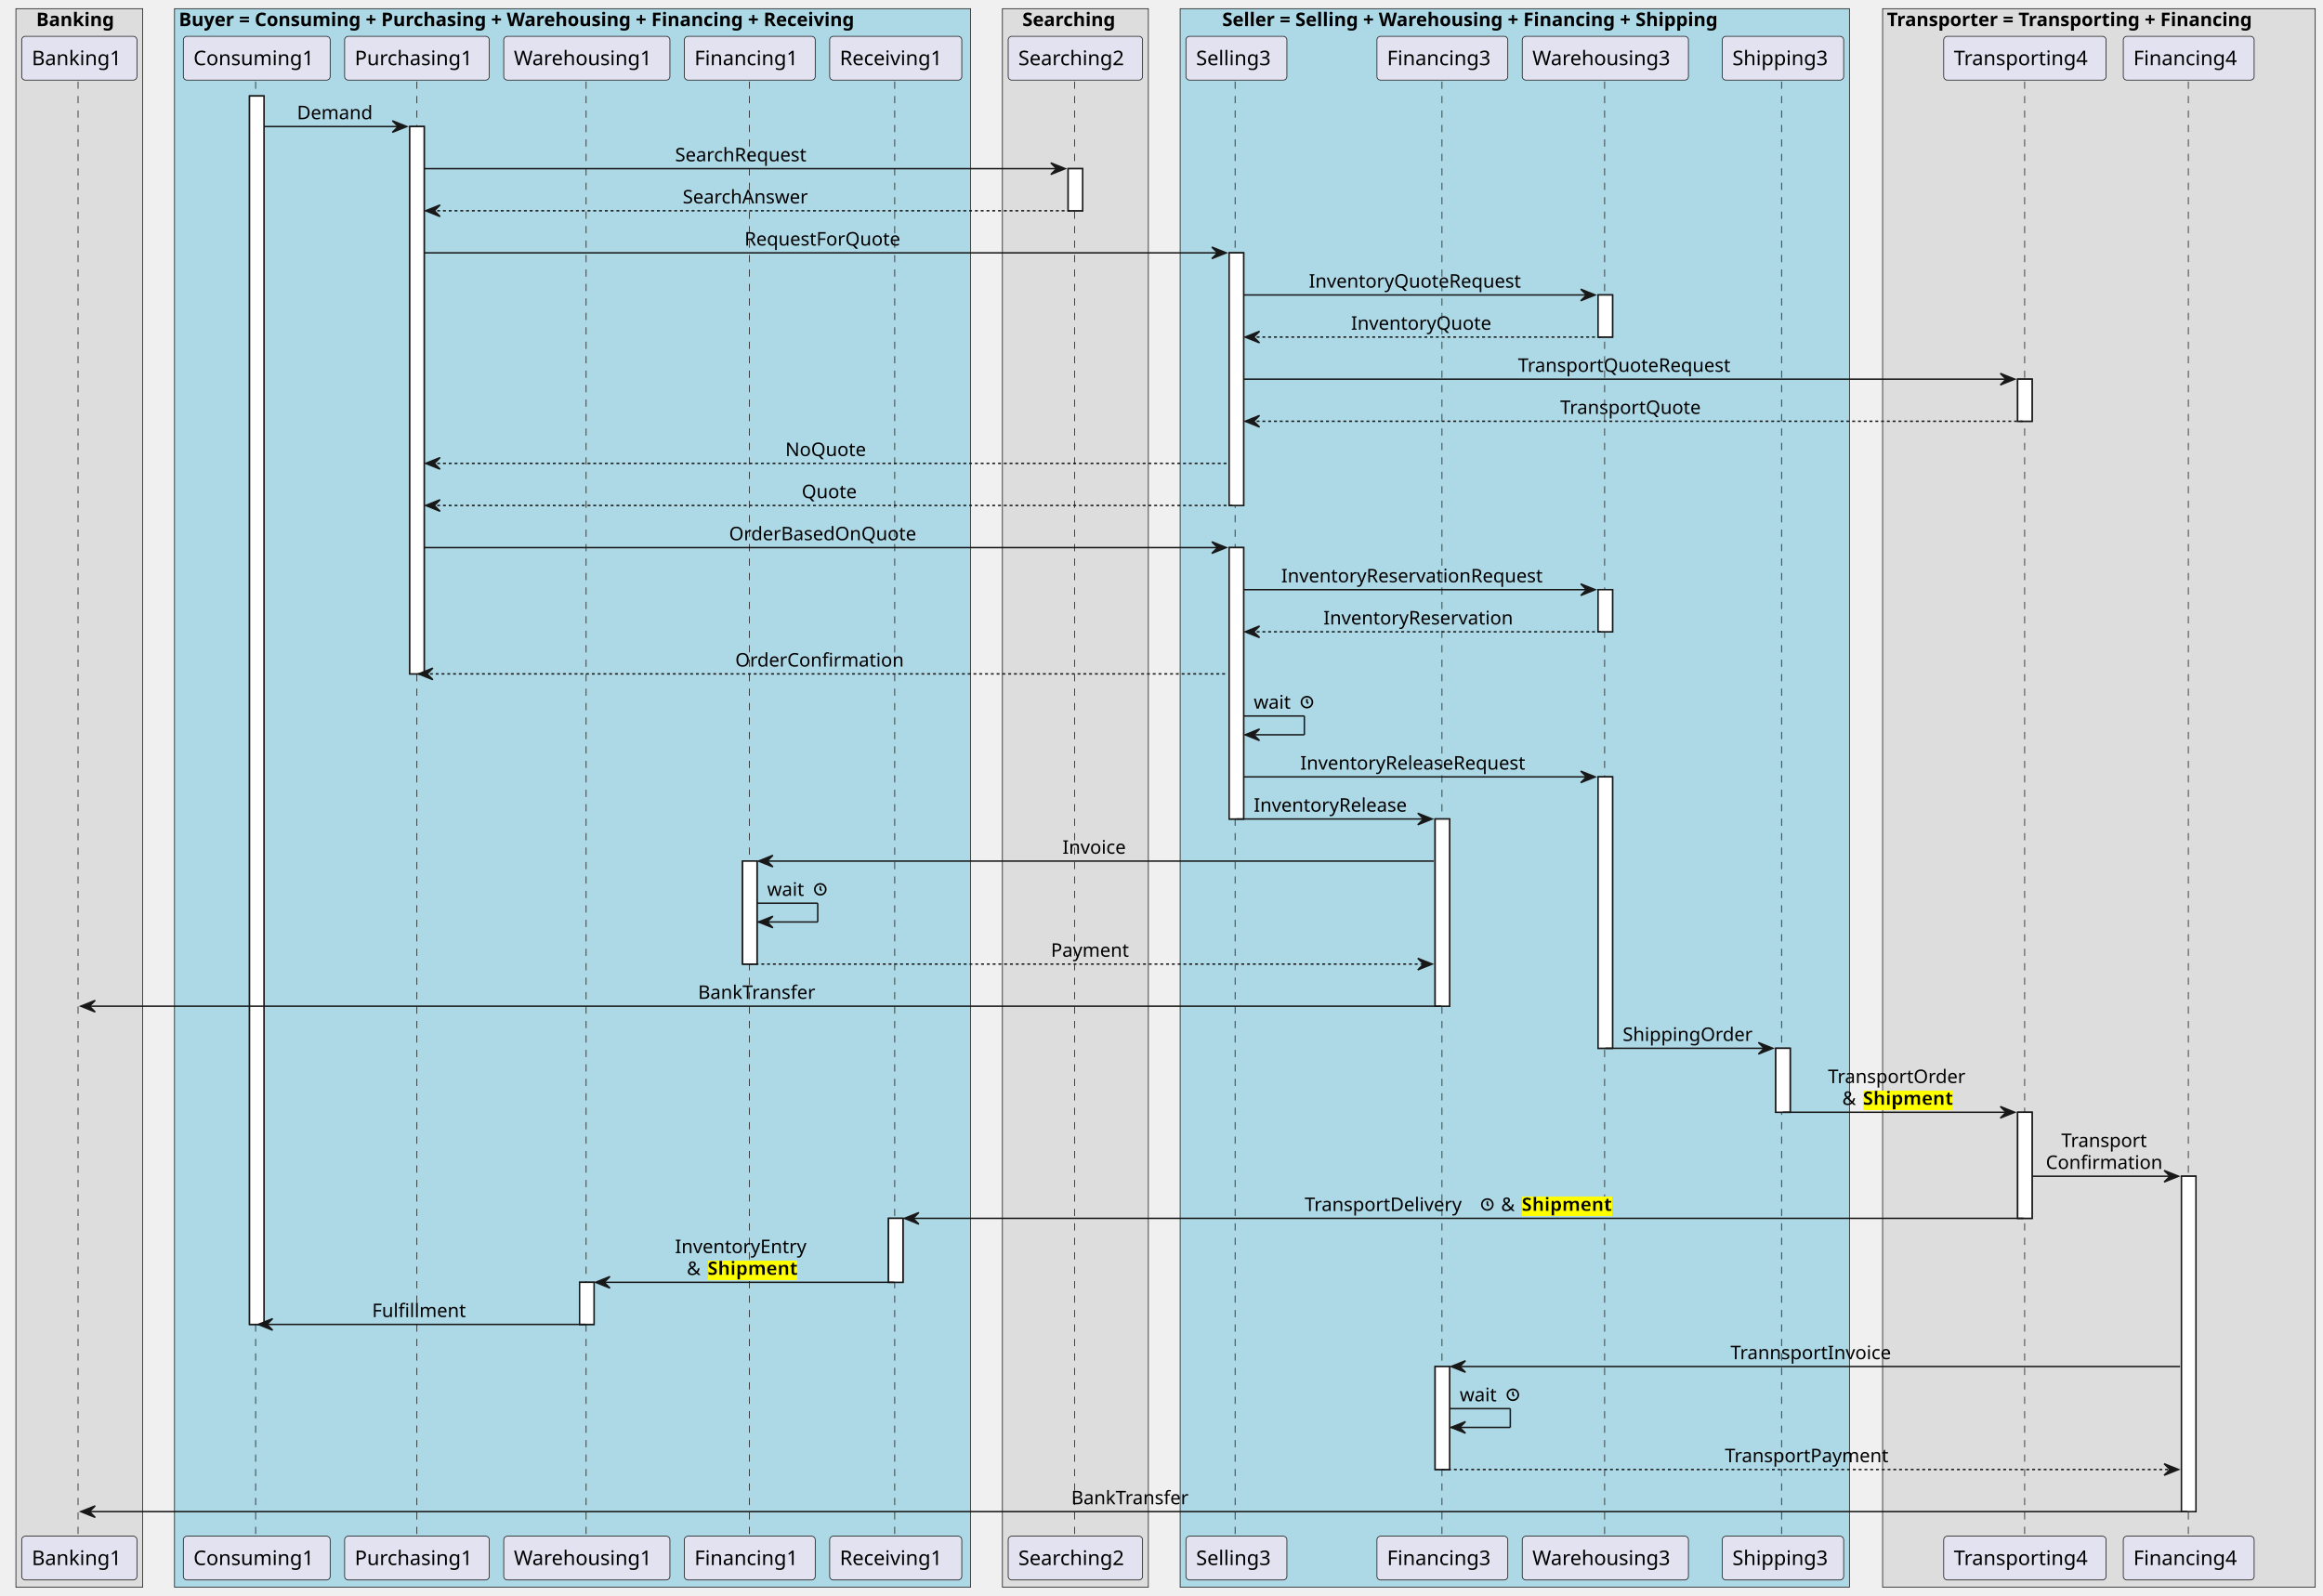
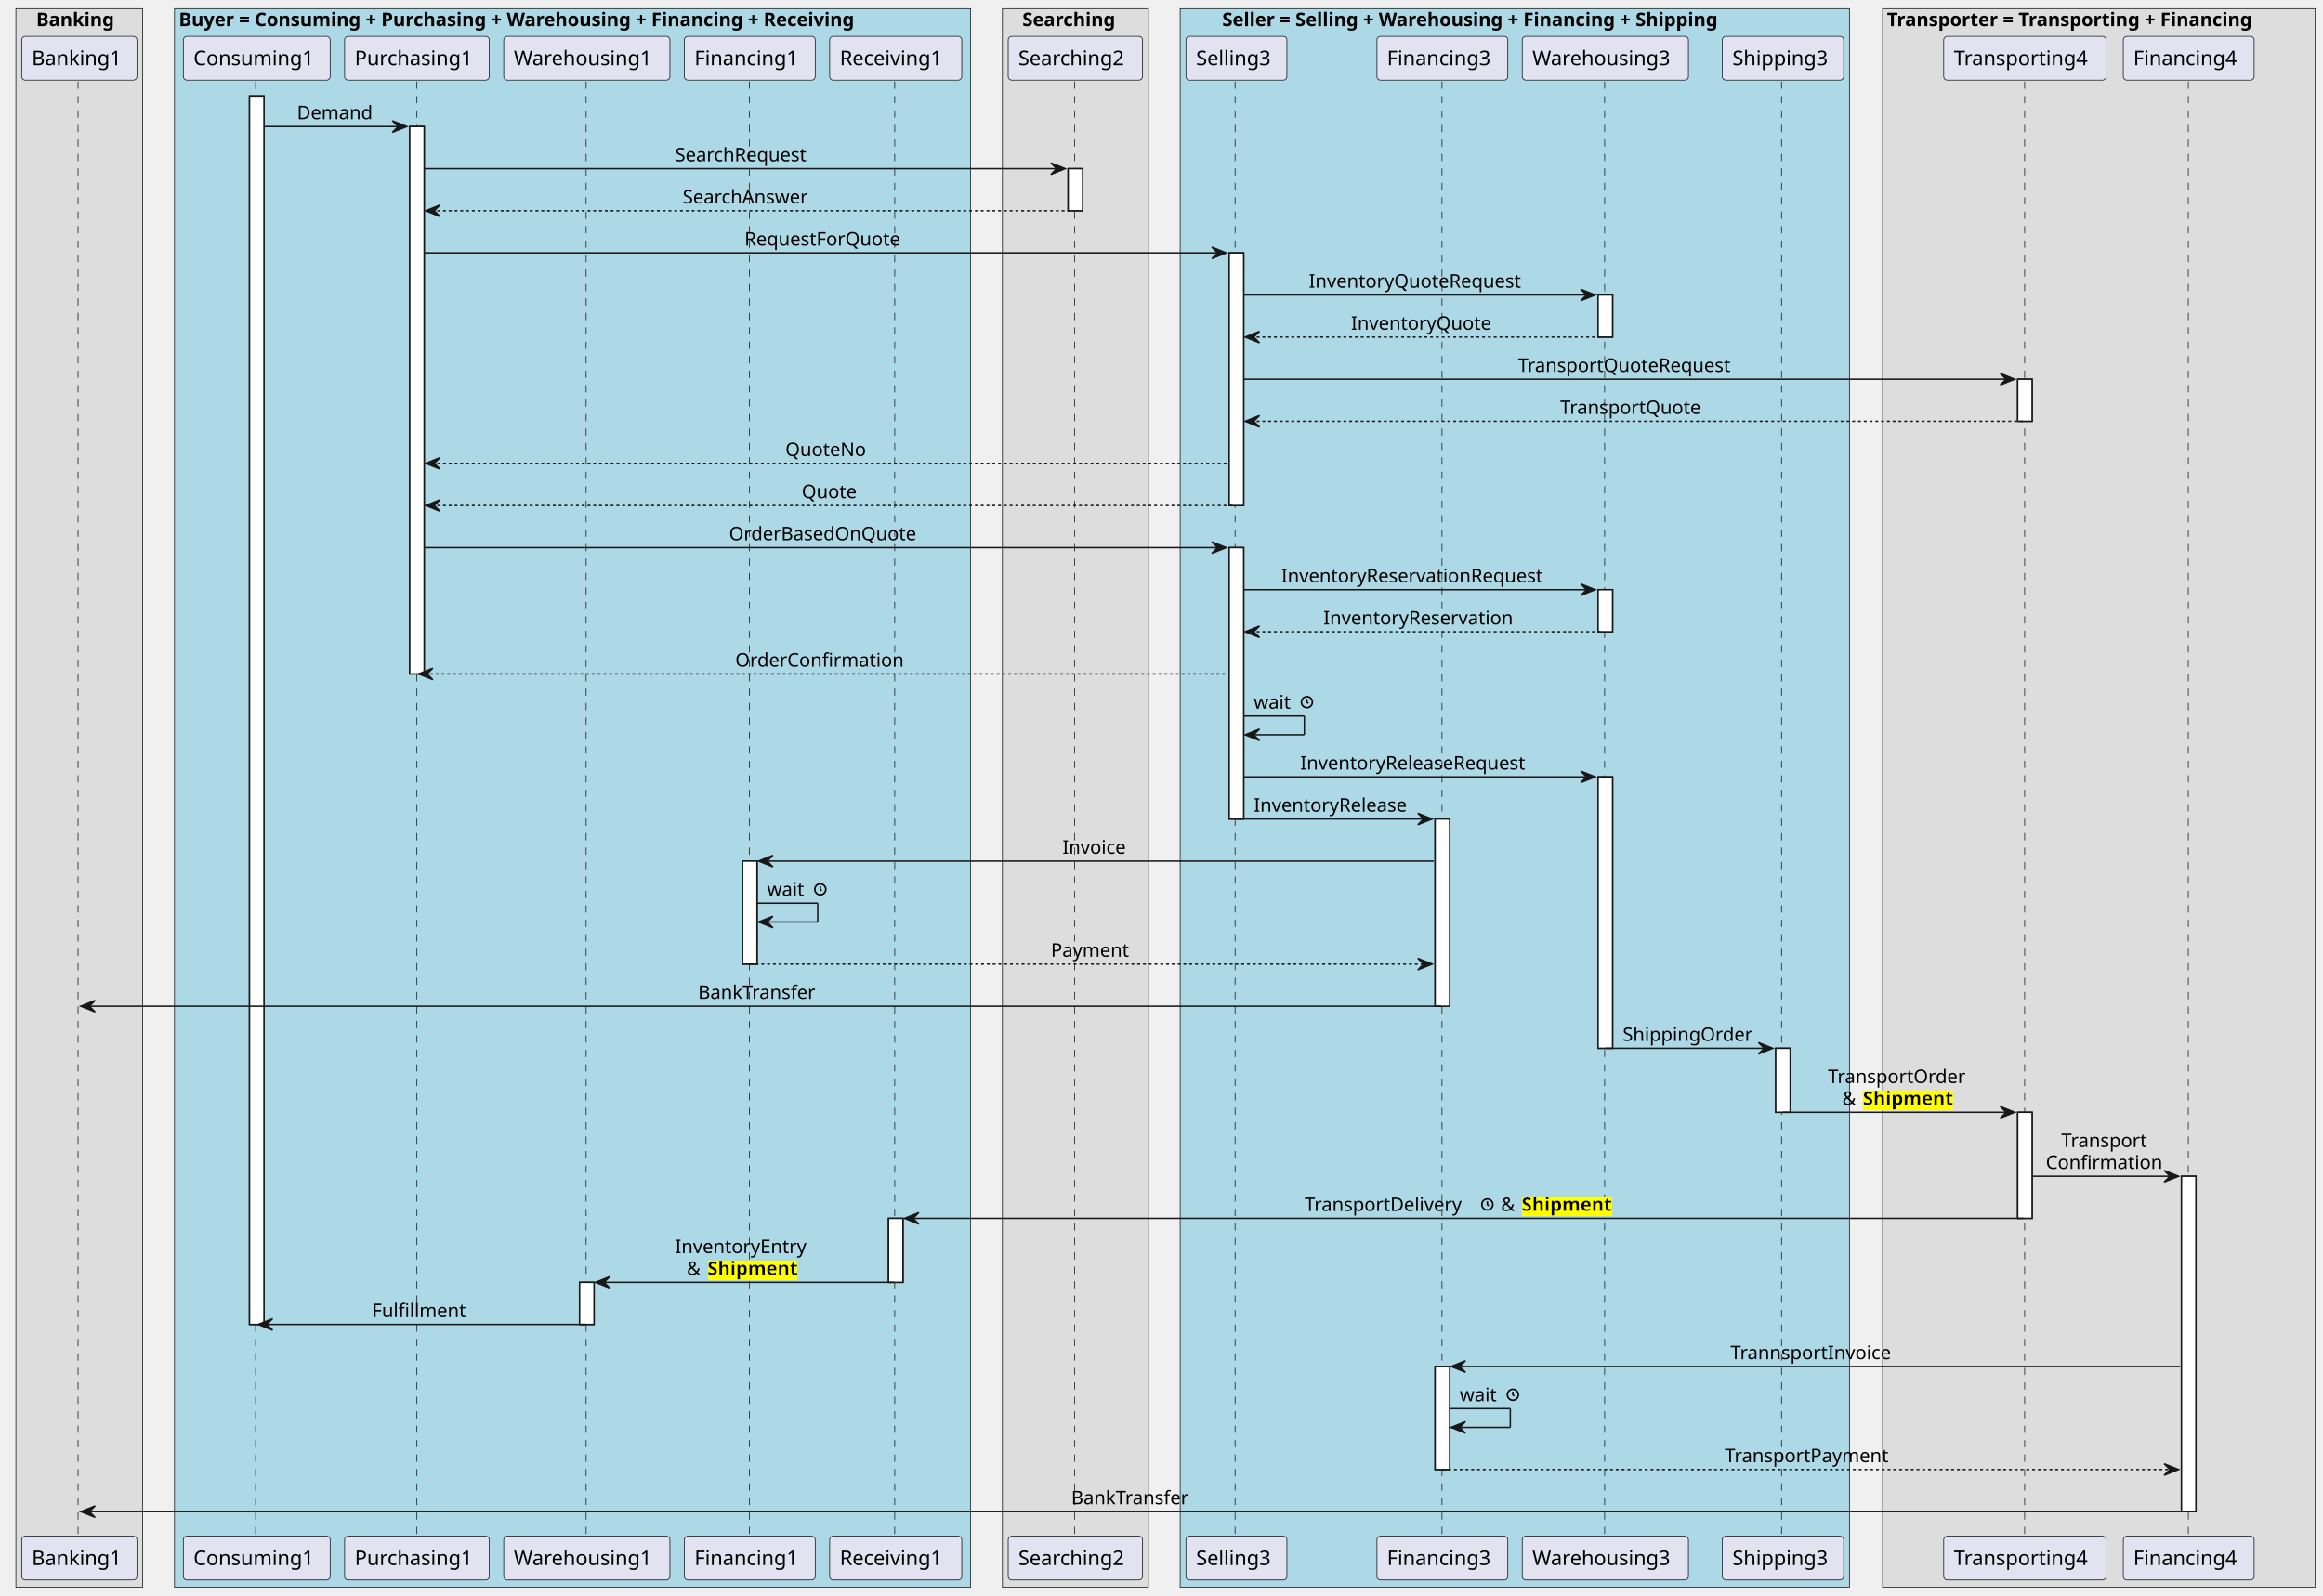
<svg xmlns="http://www.w3.org/2000/svg" contentStyleType="text/css" data-diagram-type="SEQUENCE" height="1104px" preserveAspectRatio="none" style="width:1607px;height:1104px;background:#FFFFFF;" version="1.1" viewBox="0 0 1607 1104" width="1607px" zoomAndPan="magnify">
  <defs>
-     <filter height="1" id="b1csxbvks27uzv0" width="1" x="0" y="0">
+     <filter height="1" id="b1pmmu9dyhwz7x0" width="1" x="0" y="0">
      <feFlood flood-color="#FFFF00" result="flood" />
      <feComposite in="SourceGraphic" in2="flood" operator="over" />
    </filter>
  </defs>
  <g>
    <rect fill="#DDDDDD" height="1092.242" style="stroke:#181818;stroke-width:0.5;" width="87.721" x="11" y="6" />
    <text fill="#000000" font-family="sans-serif" font-size="13" font-weight="bold" lengthAdjust="spacing" textLength="59.598" x="25.061" y="18.067">Banking</text>
    <rect fill="#ADD8E6" height="1092.242" style="stroke:#181818;stroke-width:0.5;" width="550.724" x="120.721" y="6" />
    <text fill="#000000" font-family="sans-serif" font-size="13" font-weight="bold" lengthAdjust="spacing" textLength="544.724" x="123.721" y="18.067">Buyer = Consuming + Purchasing + Warehousing + Financing + Receiving</text>
    <rect fill="#DDDDDD" height="1092.242" style="stroke:#181818;stroke-width:0.5;" width="100.962" x="693.445" y="6" />
    <text fill="#000000" font-family="sans-serif" font-size="13" font-weight="bold" lengthAdjust="spacing" textLength="73.341" x="707.255" y="18.067">Searching</text>
    <rect fill="#ADD8E6" height="1092.242" style="stroke:#181818;stroke-width:0.5;" width="462.998" x="816.407" y="6" />
    <text fill="#000000" font-family="sans-serif" font-size="13" font-weight="bold" lengthAdjust="spacing" textLength="404.784" x="845.514" y="18.067">Seller = Selling + Warehousing + Financing + Shipping</text>
    <rect fill="#DDDDDD" height="1092.242" style="stroke:#181818;stroke-width:0.5;" width="299.287" x="1302.344" y="6" />
    <text fill="#000000" font-family="sans-serif" font-size="13" font-weight="bold" lengthAdjust="spacing" textLength="293.287" x="1305.344" y="18.067">Transporter = Transporting + Financing</text>
    <g>
      <rect fill="#FFFFFF" height="849.984" style="stroke:#181818;stroke-width:1;" width="10" x="172.618" y="66.43" />
    </g>
    <g>
      <rect fill="#FFFFFF" height="378.727" style="stroke:#181818;stroke-width:1;" width="10" x="283.442" y="87.562" />
    </g>
    <g>
      <rect fill="#FFFFFF" height="29.133" style="stroke:#181818;stroke-width:1;" width="10" x="400.954" y="887.281" />
    </g>
    <g>
      <rect fill="#FFFFFF" height="71.266" style="stroke:#181818;stroke-width:1;" width="10" x="513.691" y="595.82" />
    </g>
    <g>
      <rect fill="#FFFFFF" height="44.266" style="stroke:#181818;stroke-width:1;" width="10" x="614.643" y="843.016" />
    </g>
    <g>
      <rect fill="#FFFFFF" height="29.133" style="stroke:#181818;stroke-width:1;" width="10" x="738.926" y="116.695" />
    </g>
    <g>
      <rect fill="#FFFFFF" height="174.797" style="stroke:#181818;stroke-width:1;" width="10" x="850.325" y="174.961" />
    </g>
    <g>
      <rect fill="#FFFFFF" height="187.797" style="stroke:#181818;stroke-width:1;" width="10" x="850.325" y="378.891" />
    </g>
    <g>
      <rect fill="#FFFFFF" height="129.531" style="stroke:#181818;stroke-width:1;" width="10" x="992.795" y="566.688" />
    </g>
    <g>
      <rect fill="#FFFFFF" height="71.266" style="stroke:#181818;stroke-width:1;" width="10" x="992.795" y="945.547" />
    </g>
    <g>
      <rect fill="#FFFFFF" height="29.133" style="stroke:#181818;stroke-width:1;" width="10" x="1105.533" y="204.094" />
    </g>
    <g>
      <rect fill="#FFFFFF" height="29.133" style="stroke:#181818;stroke-width:1;" width="10" x="1105.533" y="408.023" />
    </g>
    <g>
      <rect fill="#FFFFFF" height="187.797" style="stroke:#181818;stroke-width:1;" width="10" x="1105.533" y="537.555" />
    </g>
    <g>
      <rect fill="#FFFFFF" height="44.266" style="stroke:#181818;stroke-width:1;" width="10" x="1228.415" y="725.352" />
    </g>
    <g>
      <rect fill="#FFFFFF" height="29.133" style="stroke:#181818;stroke-width:1;" width="10" x="1395.767" y="262.359" />
    </g>
    <g>
      <rect fill="#FFFFFF" height="73.398" style="stroke:#181818;stroke-width:1;" width="10" x="1395.767" y="769.617" />
    </g>
    <g>
      <rect fill="#FFFFFF" height="232.062" style="stroke:#181818;stroke-width:1;" width="10" x="1509.102" y="813.883" />
    </g>
    <g>
      <rect fill="#000000" fill-opacity="0" height="1007.516" width="8" x="50.86" y="56.43" />
      <line style="stroke:#181818;stroke-width:0.5;stroke-dasharray:5,5;" x1="54" x2="54" y1="56.43" y2="1063.945" />
    </g>
    <g>
      <rect fill="#000000" fill-opacity="0" height="1007.516" width="8" x="173.618" y="56.43" />
      <line style="stroke:#181818;stroke-width:0.5;stroke-dasharray:5,5;" x1="176.831" x2="176.831" y1="56.43" y2="1063.945" />
    </g>
    <g>
      <rect fill="#000000" fill-opacity="0" height="1007.516" width="8" x="284.442" y="56.43" />
      <line style="stroke:#181818;stroke-width:0.5;stroke-dasharray:5,5;" x1="288.406" x2="288.406" y1="56.43" y2="1063.945" />
    </g>
    <g>
      <rect fill="#000000" fill-opacity="0" height="1007.516" width="8" x="401.954" y="56.43" />
      <line style="stroke:#181818;stroke-width:0.5;stroke-dasharray:5,5;" x1="405.477" x2="405.477" y1="56.43" y2="1063.945" />
    </g>
    <g>
      <rect fill="#000000" fill-opacity="0" height="1007.516" width="8" x="514.691" y="56.43" />
      <line style="stroke:#181818;stroke-width:0.5;stroke-dasharray:5,5;" x1="518.43" x2="518.43" y1="56.43" y2="1063.945" />
    </g>
    <g>
      <rect fill="#000000" fill-opacity="0" height="1007.516" width="8" x="615.643" y="56.43" />
      <line style="stroke:#181818;stroke-width:0.5;stroke-dasharray:5,5;" x1="618.952" x2="618.952" y1="56.43" y2="1063.945" />
    </g>
    <g>
      <rect fill="#000000" fill-opacity="0" height="1007.516" width="8" x="739.926" y="56.43" />
      <line style="stroke:#181818;stroke-width:0.5;stroke-dasharray:5,5;" x1="743.445" x2="743.445" y1="56.43" y2="1063.945" />
    </g>
    <g>
      <rect fill="#000000" fill-opacity="0" height="1007.516" width="8" x="851.325" y="56.43" />
      <line style="stroke:#181818;stroke-width:0.5;stroke-dasharray:5,5;" x1="854.407" x2="854.407" y1="56.43" y2="1063.945" />
    </g>
    <g>
      <rect fill="#000000" fill-opacity="0" height="1007.516" width="8" x="993.795" y="56.43" />
      <line style="stroke:#181818;stroke-width:0.5;stroke-dasharray:5,5;" x1="997.535" x2="997.535" y1="56.43" y2="1063.945" />
    </g>
    <g>
      <rect fill="#000000" fill-opacity="0" height="1007.516" width="8" x="1106.533" y="56.43" />
      <line style="stroke:#181818;stroke-width:0.5;stroke-dasharray:5,5;" x1="1110.056" x2="1110.056" y1="56.43" y2="1063.945" />
    </g>
    <g>
      <rect fill="#000000" fill-opacity="0" height="1007.516" width="8" x="1229.415" y="56.43" />
      <line style="stroke:#181818;stroke-width:0.5;stroke-dasharray:5,5;" x1="1232.425" x2="1232.425" y1="56.43" y2="1063.945" />
    </g>
    <g>
      <rect fill="#000000" fill-opacity="0" height="1007.516" width="8" x="1396.767" y="56.43" />
      <line style="stroke:#181818;stroke-width:0.5;stroke-dasharray:5,5;" x1="1400.613" x2="1400.613" y1="56.43" y2="1063.945" />
    </g>
    <g>
      <rect fill="#000000" fill-opacity="0" height="1007.516" width="8" x="1510.102" y="56.43" />
      <line style="stroke:#181818;stroke-width:0.5;stroke-dasharray:5,5;" x1="1513.841" x2="1513.841" y1="56.43" y2="1063.945" />
    </g>
    <g class="participant participant-head" data-participant="BR0">
      <rect fill="#E2E2F0" height="30.297" rx="2.5" ry="2.5" style="stroke:#181818;stroke-width:0.5;" width="79.721" x="15" y="25.133" />
      <text fill="#000000" font-family="sans-serif" font-size="14" lengthAdjust="spacing" textLength="65.721" x="22" y="45.128">Banking1</text>
    </g>
    <g class="participant participant-tail" data-participant="BR0">
      <rect fill="#E2E2F0" height="30.297" rx="2.5" ry="2.5" style="stroke:#181818;stroke-width:0.5;" width="79.721" x="15" y="1062.945" />
      <text fill="#000000" font-family="sans-serif" font-size="14" lengthAdjust="spacing" textLength="65.721" x="22" y="1082.94">Banking1</text>
    </g>
    <g class="participant participant-head" data-participant="CR1">
      <rect fill="#E2E2F0" height="30.297" rx="2.5" ry="2.5" style="stroke:#181818;stroke-width:0.5;" width="101.575" x="126.831" y="25.133" />
      <text fill="#000000" font-family="sans-serif" font-size="14" lengthAdjust="spacing" textLength="87.575" x="133.831" y="45.128">Consuming1</text>
    </g>
    <g class="participant participant-tail" data-participant="CR1">
      <rect fill="#E2E2F0" height="30.297" rx="2.5" ry="2.5" style="stroke:#181818;stroke-width:0.5;" width="101.575" x="126.831" y="1062.945" />
      <text fill="#000000" font-family="sans-serif" font-size="14" lengthAdjust="spacing" textLength="87.575" x="133.831" y="1082.94">Consuming1</text>
    </g>
    <g class="participant participant-head" data-participant="PR1">
      <rect fill="#E2E2F0" height="30.297" rx="2.5" ry="2.5" style="stroke:#181818;stroke-width:0.5;" width="100.071" x="238.406" y="25.133" />
      <text fill="#000000" font-family="sans-serif" font-size="14" lengthAdjust="spacing" textLength="86.071" x="245.406" y="45.128">Purchasing1</text>
    </g>
    <g class="participant participant-tail" data-participant="PR1">
      <rect fill="#E2E2F0" height="30.297" rx="2.5" ry="2.5" style="stroke:#181818;stroke-width:0.5;" width="100.071" x="238.406" y="1062.945" />
      <text fill="#000000" font-family="sans-serif" font-size="14" lengthAdjust="spacing" textLength="86.071" x="245.406" y="1082.94">Purchasing1</text>
    </g>
    <g class="participant participant-head" data-participant="WR1">
      <rect fill="#E2E2F0" height="30.297" rx="2.5" ry="2.5" style="stroke:#181818;stroke-width:0.5;" width="114.953" x="348.477" y="25.133" />
      <text fill="#000000" font-family="sans-serif" font-size="14" lengthAdjust="spacing" textLength="100.953" x="355.477" y="45.128">Warehousing1</text>
    </g>
    <g class="participant participant-tail" data-participant="WR1">
      <rect fill="#E2E2F0" height="30.297" rx="2.5" ry="2.5" style="stroke:#181818;stroke-width:0.5;" width="114.953" x="348.477" y="1062.945" />
      <text fill="#000000" font-family="sans-serif" font-size="14" lengthAdjust="spacing" textLength="100.953" x="355.477" y="1082.94">Warehousing1</text>
    </g>
    <g class="participant participant-head" data-participant="FR1">
      <rect fill="#E2E2F0" height="30.297" rx="2.5" ry="2.5" style="stroke:#181818;stroke-width:0.5;" width="90.522" x="473.43" y="25.133" />
      <text fill="#000000" font-family="sans-serif" font-size="14" lengthAdjust="spacing" textLength="76.522" x="480.43" y="45.128">Financing1</text>
    </g>
    <g class="participant participant-tail" data-participant="FR1">
      <rect fill="#E2E2F0" height="30.297" rx="2.5" ry="2.5" style="stroke:#181818;stroke-width:0.5;" width="90.522" x="473.43" y="1062.945" />
      <text fill="#000000" font-family="sans-serif" font-size="14" lengthAdjust="spacing" textLength="76.522" x="480.43" y="1082.94">Financing1</text>
    </g>
    <g class="participant participant-head" data-participant="RR1">
      <rect fill="#E2E2F0" height="30.297" rx="2.5" ry="2.5" style="stroke:#181818;stroke-width:0.5;" width="91.383" x="573.952" y="25.133" />
      <text fill="#000000" font-family="sans-serif" font-size="14" lengthAdjust="spacing" textLength="77.383" x="580.952" y="45.128">Receiving1</text>
    </g>
    <g class="participant participant-tail" data-participant="RR1">
      <rect fill="#E2E2F0" height="30.297" rx="2.5" ry="2.5" style="stroke:#181818;stroke-width:0.5;" width="91.383" x="573.952" y="1062.945" />
      <text fill="#000000" font-family="sans-serif" font-size="14" lengthAdjust="spacing" textLength="77.383" x="580.952" y="1082.94">Receiving1</text>
    </g>
    <g class="participant participant-head" data-participant="SR2">
      <rect fill="#E2E2F0" height="30.297" rx="2.5" ry="2.5" style="stroke:#181818;stroke-width:0.5;" width="92.962" x="697.445" y="25.133" />
      <text fill="#000000" font-family="sans-serif" font-size="14" lengthAdjust="spacing" textLength="78.962" x="704.445" y="45.128">Searching2</text>
    </g>
    <g class="participant participant-tail" data-participant="SR2">
      <rect fill="#E2E2F0" height="30.297" rx="2.5" ry="2.5" style="stroke:#181818;stroke-width:0.5;" width="92.962" x="697.445" y="1062.945" />
      <text fill="#000000" font-family="sans-serif" font-size="14" lengthAdjust="spacing" textLength="78.962" x="704.445" y="1082.94">Searching2</text>
    </g>
    <g class="participant participant-head" data-participant="SR3">
      <rect fill="#E2E2F0" height="30.297" rx="2.5" ry="2.5" style="stroke:#181818;stroke-width:0.5;" width="69.836" x="820.407" y="25.133" />
      <text fill="#000000" font-family="sans-serif" font-size="14" lengthAdjust="spacing" textLength="55.836" x="827.407" y="45.128">Selling3</text>
    </g>
    <g class="participant participant-tail" data-participant="SR3">
      <rect fill="#E2E2F0" height="30.297" rx="2.5" ry="2.5" style="stroke:#181818;stroke-width:0.5;" width="69.836" x="820.407" y="1062.945" />
      <text fill="#000000" font-family="sans-serif" font-size="14" lengthAdjust="spacing" textLength="55.836" x="827.407" y="1082.94">Selling3</text>
    </g>
    <g class="participant participant-head" data-participant="FR3">
      <rect fill="#E2E2F0" height="30.297" rx="2.5" ry="2.5" style="stroke:#181818;stroke-width:0.5;" width="90.522" x="952.535" y="25.133" />
      <text fill="#000000" font-family="sans-serif" font-size="14" lengthAdjust="spacing" textLength="76.522" x="959.535" y="45.128">Financing3</text>
    </g>
    <g class="participant participant-tail" data-participant="FR3">
      <rect fill="#E2E2F0" height="30.297" rx="2.5" ry="2.5" style="stroke:#181818;stroke-width:0.5;" width="90.522" x="952.535" y="1062.945" />
      <text fill="#000000" font-family="sans-serif" font-size="14" lengthAdjust="spacing" textLength="76.522" x="959.535" y="1082.94">Financing3</text>
    </g>
    <g class="participant participant-head" data-participant="WR3">
      <rect fill="#E2E2F0" height="30.297" rx="2.5" ry="2.5" style="stroke:#181818;stroke-width:0.5;" width="114.953" x="1053.056" y="25.133" />
      <text fill="#000000" font-family="sans-serif" font-size="14" lengthAdjust="spacing" textLength="100.953" x="1060.056" y="45.128">Warehousing3</text>
    </g>
    <g class="participant participant-tail" data-participant="WR3">
      <rect fill="#E2E2F0" height="30.297" rx="2.5" ry="2.5" style="stroke:#181818;stroke-width:0.5;" width="114.953" x="1053.056" y="1062.945" />
      <text fill="#000000" font-family="sans-serif" font-size="14" lengthAdjust="spacing" textLength="100.953" x="1060.056" y="1082.94">Warehousing3</text>
    </g>
    <g class="participant participant-head" data-participant="ShR3">
      <rect fill="#E2E2F0" height="30.297" rx="2.5" ry="2.5" style="stroke:#181818;stroke-width:0.5;" width="83.98" x="1191.425" y="25.133" />
      <text fill="#000000" font-family="sans-serif" font-size="14" lengthAdjust="spacing" textLength="69.98" x="1198.425" y="45.128">Shipping3</text>
    </g>
    <g class="participant participant-tail" data-participant="ShR3">
      <rect fill="#E2E2F0" height="30.297" rx="2.5" ry="2.5" style="stroke:#181818;stroke-width:0.5;" width="83.98" x="1191.425" y="1062.945" />
      <text fill="#000000" font-family="sans-serif" font-size="14" lengthAdjust="spacing" textLength="69.98" x="1198.425" y="1082.94">Shipping3</text>
    </g>
    <g class="participant participant-head" data-participant="TR4">
      <rect fill="#E2E2F0" height="30.297" rx="2.5" ry="2.5" style="stroke:#181818;stroke-width:0.5;" width="112.308" x="1344.613" y="25.133" />
      <text fill="#000000" font-family="sans-serif" font-size="14" lengthAdjust="spacing" textLength="98.308" x="1351.613" y="45.128">Transporting4</text>
    </g>
    <g class="participant participant-tail" data-participant="TR4">
      <rect fill="#E2E2F0" height="30.297" rx="2.5" ry="2.5" style="stroke:#181818;stroke-width:0.5;" width="112.308" x="1344.613" y="1062.945" />
      <text fill="#000000" font-family="sans-serif" font-size="14" lengthAdjust="spacing" textLength="98.308" x="1351.613" y="1082.94">Transporting4</text>
    </g>
    <g class="participant participant-head" data-participant="FR4">
      <rect fill="#E2E2F0" height="30.297" rx="2.5" ry="2.5" style="stroke:#181818;stroke-width:0.5;" width="90.522" x="1468.841" y="25.133" />
      <text fill="#000000" font-family="sans-serif" font-size="14" lengthAdjust="spacing" textLength="76.522" x="1475.841" y="45.128">Financing4</text>
    </g>
    <g class="participant participant-tail" data-participant="FR4">
      <rect fill="#E2E2F0" height="30.297" rx="2.5" ry="2.5" style="stroke:#181818;stroke-width:0.5;" width="90.522" x="1468.841" y="1062.945" />
      <text fill="#000000" font-family="sans-serif" font-size="14" lengthAdjust="spacing" textLength="76.522" x="1475.841" y="1082.94">Financing4</text>
    </g>
    <g>
      <rect fill="#FFFFFF" height="849.984" style="stroke:#181818;stroke-width:1;" width="10" x="172.618" y="66.43" />
    </g>
    <g>
      <rect fill="#FFFFFF" height="378.727" style="stroke:#181818;stroke-width:1;" width="10" x="283.442" y="87.562" />
    </g>
    <g>
      <rect fill="#FFFFFF" height="29.133" style="stroke:#181818;stroke-width:1;" width="10" x="400.954" y="887.281" />
    </g>
    <g>
      <rect fill="#FFFFFF" height="71.266" style="stroke:#181818;stroke-width:1;" width="10" x="513.691" y="595.82" />
    </g>
    <g>
      <rect fill="#FFFFFF" height="44.266" style="stroke:#181818;stroke-width:1;" width="10" x="614.643" y="843.016" />
    </g>
    <g>
      <rect fill="#FFFFFF" height="29.133" style="stroke:#181818;stroke-width:1;" width="10" x="738.926" y="116.695" />
    </g>
    <g>
      <rect fill="#FFFFFF" height="174.797" style="stroke:#181818;stroke-width:1;" width="10" x="850.325" y="174.961" />
    </g>
    <g>
      <rect fill="#FFFFFF" height="187.797" style="stroke:#181818;stroke-width:1;" width="10" x="850.325" y="378.891" />
    </g>
    <g>
      <rect fill="#FFFFFF" height="129.531" style="stroke:#181818;stroke-width:1;" width="10" x="992.795" y="566.688" />
    </g>
    <g>
      <rect fill="#FFFFFF" height="71.266" style="stroke:#181818;stroke-width:1;" width="10" x="992.795" y="945.547" />
    </g>
    <g>
      <rect fill="#FFFFFF" height="29.133" style="stroke:#181818;stroke-width:1;" width="10" x="1105.533" y="204.094" />
    </g>
    <g>
      <rect fill="#FFFFFF" height="29.133" style="stroke:#181818;stroke-width:1;" width="10" x="1105.533" y="408.023" />
    </g>
    <g>
      <rect fill="#FFFFFF" height="187.797" style="stroke:#181818;stroke-width:1;" width="10" x="1105.533" y="537.555" />
    </g>
    <g>
      <rect fill="#FFFFFF" height="44.266" style="stroke:#181818;stroke-width:1;" width="10" x="1228.415" y="725.352" />
    </g>
    <g>
      <rect fill="#FFFFFF" height="29.133" style="stroke:#181818;stroke-width:1;" width="10" x="1395.767" y="262.359" />
    </g>
    <g>
      <rect fill="#FFFFFF" height="73.398" style="stroke:#181818;stroke-width:1;" width="10" x="1395.767" y="769.617" />
    </g>
    <g>
      <rect fill="#FFFFFF" height="232.062" style="stroke:#181818;stroke-width:1;" width="10" x="1509.102" y="813.883" />
    </g>
    <g class="message" data-participant-1="CR1" data-participant-2="PR1">
      <polygon fill="#181818" points="271.442,83.562,281.442,87.562,271.442,91.562,275.442,87.562" style="stroke:#181818;stroke-width:1;" />
      <line style="stroke:#181818;stroke-width:1;" x1="182.618" x2="277.442" y1="87.562" y2="87.562" />
      <text fill="#000000" font-family="sans-serif" font-size="13" lengthAdjust="spacing" textLength="55.129" x="205.465" y="82.497">Demand</text>
    </g>
    <g class="message" data-participant-1="PR1" data-participant-2="SR2">
      <polygon fill="#181818" points="726.926,112.695,736.926,116.695,726.926,120.695,730.926,116.695" style="stroke:#181818;stroke-width:1;" />
      <line style="stroke:#181818;stroke-width:1;" x1="293.442" x2="732.926" y1="116.695" y2="116.695" />
      <text fill="#000000" font-family="sans-serif" font-size="13" lengthAdjust="spacing" textLength="98.338" x="467.015" y="111.629">SearchRequest</text>
    </g>
    <g class="message" data-participant-1="SR2" data-participant-2="PR1">
      <polygon fill="#181818" points="304.442,141.828,294.442,145.828,304.442,149.828,300.442,145.828" style="stroke:#181818;stroke-width:1;" />
      <line style="stroke:#181818;stroke-width:1;stroke-dasharray:2,2;" x1="298.442" x2="742.926" y1="145.828" y2="145.828" />
      <text fill="#000000" font-family="sans-serif" font-size="13" lengthAdjust="spacing" textLength="92.828" x="472.27" y="140.762">SearchAnswer</text>
    </g>
    <g class="message" data-participant-1="PR1" data-participant-2="SR3">
      <polygon fill="#181818" points="838.325,170.961,848.325,174.961,838.325,178.961,842.325,174.961" style="stroke:#181818;stroke-width:1;" />
      <line style="stroke:#181818;stroke-width:1;" x1="293.442" x2="844.325" y1="174.961" y2="174.961" />
      <text fill="#000000" font-family="sans-serif" font-size="13" lengthAdjust="spacing" textLength="113.686" x="515.04" y="169.895">RequestForQuote</text>
    </g>
    <g class="message" data-participant-1="SR3" data-participant-2="WR3">
      <polygon fill="#181818" points="1093.533,200.094,1103.533,204.094,1093.533,208.094,1097.533,204.094" style="stroke:#181818;stroke-width:1;" />
      <line style="stroke:#181818;stroke-width:1;" x1="860.325" x2="1099.533" y1="204.094" y2="204.094" />
      <text fill="#000000" font-family="sans-serif" font-size="13" lengthAdjust="spacing" textLength="155.003" x="905.427" y="199.028">InventoryQuoteRequest</text>
    </g>
    <g class="message" data-participant-1="WR3" data-participant-2="SR3">
      <polygon fill="#181818" points="871.325,229.227,861.325,233.227,871.325,237.227,867.325,233.227" style="stroke:#181818;stroke-width:1;" />
      <line style="stroke:#181818;stroke-width:1;stroke-dasharray:2,2;" x1="865.325" x2="1109.533" y1="233.227" y2="233.227" />
      <text fill="#000000" font-family="sans-serif" font-size="13" lengthAdjust="spacing" textLength="101.613" x="934.622" y="228.161">InventoryQuote</text>
    </g>
    <g class="message" data-participant-1="SR3" data-participant-2="TR4">
      <polygon fill="#181818" points="1383.767,258.359,1393.767,262.359,1383.767,266.359,1387.767,262.359" style="stroke:#181818;stroke-width:1;" />
      <line style="stroke:#181818;stroke-width:1;" x1="860.325" x2="1389.767" y1="262.359" y2="262.359" />
      <text fill="#000000" font-family="sans-serif" font-size="13" lengthAdjust="spacing" textLength="155.822" x="1050.135" y="257.293">TransportQuoteRequest</text>
    </g>
    <g class="message" data-participant-1="TR4" data-participant-2="SR3">
      <polygon fill="#181818" points="871.325,287.492,861.325,291.492,871.325,295.492,867.325,291.492" style="stroke:#181818;stroke-width:1;" />
      <line style="stroke:#181818;stroke-width:1;stroke-dasharray:2,2;" x1="865.325" x2="1399.767" y1="291.492" y2="291.492" />
      <text fill="#000000" font-family="sans-serif" font-size="13" lengthAdjust="spacing" textLength="102.432" x="1079.33" y="286.426">TransportQuote</text>
    </g>
    <g class="message" data-participant-1="SR3" data-participant-2="PR1">
      <polygon fill="#181818" points="304.442,316.625,294.442,320.625,304.442,324.625,300.442,320.625" style="stroke:#181818;stroke-width:1;" />
      <line style="stroke:#181818;stroke-width:1;stroke-dasharray:2,2;" x1="298.442" x2="849.325" y1="320.625" y2="320.625" />
-       <text fill="#000000" font-family="sans-serif" font-size="13" lengthAdjust="spacing" textLength="57.199" x="543.284" y="315.559">NoQuote</text>
+       <text fill="#000000" font-family="sans-serif" font-size="13" lengthAdjust="spacing" textLength="57.199" x="543.284" y="315.559">QuoteNo</text>
    </g>
    <g class="message" data-participant-1="SR3" data-participant-2="PR1">
      <polygon fill="#181818" points="304.442,345.758,294.442,349.758,304.442,353.758,300.442,349.758" style="stroke:#181818;stroke-width:1;" />
      <line style="stroke:#181818;stroke-width:1;stroke-dasharray:2,2;" x1="298.442" x2="854.325" y1="349.758" y2="349.758" />
      <text fill="#000000" font-family="sans-serif" font-size="13" lengthAdjust="spacing" textLength="39.52" x="554.623" y="344.692">Quote</text>
    </g>
    <g class="message" data-participant-1="PR1" data-participant-2="SR3">
      <polygon fill="#181818" points="838.325,374.891,848.325,378.891,838.325,382.891,842.325,378.891" style="stroke:#181818;stroke-width:1;" />
      <line style="stroke:#181818;stroke-width:1;" x1="293.442" x2="844.325" y1="378.891" y2="378.891" />
      <text fill="#000000" font-family="sans-serif" font-size="13" lengthAdjust="spacing" textLength="135.072" x="504.347" y="373.825">OrderBasedOnQuote</text>
    </g>
    <g class="message" data-participant-1="SR3" data-participant-2="WR3">
      <polygon fill="#181818" points="1093.533,404.023,1103.533,408.023,1093.533,412.023,1097.533,408.023" style="stroke:#181818;stroke-width:1;" />
      <line style="stroke:#181818;stroke-width:1;" x1="860.325" x2="1099.533" y1="408.023" y2="408.023" />
      <text fill="#000000" font-family="sans-serif" font-size="13" lengthAdjust="spacing" textLength="193.191" x="886.333" y="402.957">InventoryReservationRequest</text>
    </g>
    <g class="message" data-participant-1="WR3" data-participant-2="SR3">
      <polygon fill="#181818" points="871.325,433.156,861.325,437.156,871.325,441.156,867.325,437.156" style="stroke:#181818;stroke-width:1;" />
      <line style="stroke:#181818;stroke-width:1;stroke-dasharray:2,2;" x1="865.325" x2="1109.533" y1="437.156" y2="437.156" />
      <text fill="#000000" font-family="sans-serif" font-size="13" lengthAdjust="spacing" textLength="139.801" x="915.528" y="432.09">InventoryReservation</text>
    </g>
    <g class="message" data-participant-1="SR3" data-participant-2="PR1">
      <polygon fill="#181818" points="299.442,462.289,289.442,466.289,299.442,470.289,295.442,466.289" style="stroke:#181818;stroke-width:1;" />
      <line style="stroke:#181818;stroke-width:1;stroke-dasharray:2,2;" x1="293.442" x2="849.325" y1="466.289" y2="466.289" />
      <text fill="#000000" font-family="sans-serif" font-size="13" lengthAdjust="spacing" textLength="121.507" x="508.63" y="461.223">OrderConfirmation</text>
    </g>
    <g class="message" data-participant-1="SR3" data-participant-2="SR3">
      <line style="stroke:#181818;stroke-width:1;" x1="860.325" x2="902.325" y1="495.422" y2="495.422" />
      <line style="stroke:#181818;stroke-width:1;" x1="902.325" x2="902.325" y1="495.422" y2="508.422" />
      <line style="stroke:#181818;stroke-width:1;" x1="861.325" x2="902.325" y1="508.422" y2="508.422" />
      <polygon fill="#181818" points="871.325,504.422,861.325,508.422,871.325,512.422,867.325,508.422" style="stroke:#181818;stroke-width:1;" />
      <text fill="#000000" font-family="sans-serif" font-size="13" lengthAdjust="spacing" textLength="27.308" x="867.325" y="490.356">wait</text>
      <path d="M904.098,481.505 C901.715,481.505 899.765,483.455 899.765,485.839 C899.765,488.222 901.715,490.172 904.098,490.172 C906.481,490.172 908.431,488.222 908.431,485.839 C908.431,483.455 906.481,481.505 904.098,481.505 M904.098,482.589 C905.896,482.589 907.348,484.04 907.348,485.839 C907.348,487.637 905.896,489.089 904.098,489.089 C902.3,489.089 900.848,487.637 900.848,485.839 C900.848,484.04 902.3,482.589 904.098,482.589 M903.556,483.672 L903.556,486.077 L903.73,486.218 L904.271,486.759 L904.64,487.171 L905.42,486.391 L905.008,486.023 L904.64,485.654 L904.64,483.693 L903.556,483.693" fill="#000000" />
    </g>
    <g class="message" data-participant-1="SR3" data-participant-2="WR3">
      <polygon fill="#181818" points="1093.533,533.555,1103.533,537.555,1093.533,541.555,1097.533,537.555" style="stroke:#181818;stroke-width:1;" />
      <line style="stroke:#181818;stroke-width:1;" x1="860.325" x2="1099.533" y1="537.555" y2="537.555" />
      <text fill="#000000" font-family="sans-serif" font-size="13" lengthAdjust="spacing" textLength="166.861" x="899.498" y="532.489">InventoryReleaseRequest</text>
    </g>
    <g class="message" data-participant-1="SR3" data-participant-2="FR3">
      <polygon fill="#181818" points="980.795,562.688,990.795,566.688,980.795,570.688,984.795,566.688" style="stroke:#181818;stroke-width:1;" />
      <line style="stroke:#181818;stroke-width:1;" x1="855.325" x2="986.795" y1="566.688" y2="566.688" />
      <text fill="#000000" font-family="sans-serif" font-size="13" lengthAdjust="spacing" textLength="113.471" x="867.325" y="561.622">InventoryRelease</text>
    </g>
    <g class="message" data-participant-1="FR3" data-participant-2="FR1">
      <polygon fill="#181818" points="534.691,591.82,524.691,595.82,534.691,599.82,530.691,595.82" style="stroke:#181818;stroke-width:1;" />
      <line style="stroke:#181818;stroke-width:1;" x1="528.691" x2="991.795" y1="595.82" y2="595.82" />
      <text fill="#000000" font-family="sans-serif" font-size="13" lengthAdjust="spacing" textLength="46.477" x="735.005" y="590.754">Invoice</text>
    </g>
    <g class="message" data-participant-1="FR1" data-participant-2="FR1">
      <line style="stroke:#181818;stroke-width:1;" x1="523.691" x2="565.691" y1="624.953" y2="624.953" />
      <line style="stroke:#181818;stroke-width:1;" x1="565.691" x2="565.691" y1="624.953" y2="637.953" />
      <line style="stroke:#181818;stroke-width:1;" x1="524.691" x2="565.691" y1="637.953" y2="637.953" />
      <polygon fill="#181818" points="534.691,633.953,524.691,637.953,534.691,641.953,530.691,637.953" style="stroke:#181818;stroke-width:1;" />
      <text fill="#000000" font-family="sans-serif" font-size="13" lengthAdjust="spacing" textLength="27.308" x="530.691" y="619.887">wait</text>
      <path d="M567.464,611.037 C565.081,611.037 563.131,612.986 563.131,615.37 C563.131,617.753 565.081,619.703 567.464,619.703 C569.848,619.703 571.798,617.753 571.798,615.37 C571.798,612.986 569.848,611.037 567.464,611.037 M567.464,612.12 C569.263,612.12 570.714,613.572 570.714,615.37 C570.714,617.168 569.263,618.62 567.464,618.62 C565.666,618.62 564.214,617.168 564.214,615.37 C564.214,613.572 565.666,612.12 567.464,612.12 M566.923,613.203 L566.923,615.608 L567.096,615.749 L567.638,616.291 L568.006,616.702 L568.786,615.922 L568.374,615.554 L568.006,615.186 L568.006,613.225 L566.923,613.225" fill="#000000" />
    </g>
    <g class="message" data-participant-1="FR1" data-participant-2="FR3">
      <polygon fill="#181818" points="980.795,663.086,990.795,667.086,980.795,671.086,984.795,667.086" style="stroke:#181818;stroke-width:1;" />
      <line style="stroke:#181818;stroke-width:1;stroke-dasharray:2,2;" x1="518.691" x2="986.795" y1="667.086" y2="667.086" />
      <text fill="#000000" font-family="sans-serif" font-size="13" lengthAdjust="spacing" textLength="57.497" x="726.995" y="662.02">Payment</text>
    </g>
    <g class="message" data-participant-1="FR3" data-participant-2="BR0">
      <polygon fill="#181818" points="65.86,692.219,55.86,696.219,65.86,700.219,61.86,696.219" style="stroke:#181818;stroke-width:1;" />
      <line style="stroke:#181818;stroke-width:1;" x1="59.86" x2="996.795" y1="696.219" y2="696.219" />
      <text fill="#000000" font-family="sans-serif" font-size="13" lengthAdjust="spacing" textLength="86.836" x="482.91" y="691.153">BankTransfer</text>
    </g>
    <g class="message" data-participant-1="WR3" data-participant-2="ShR3">
      <polygon fill="#181818" points="1216.415,721.352,1226.415,725.352,1216.415,729.352,1220.415,725.352" style="stroke:#181818;stroke-width:1;" />
      <line style="stroke:#181818;stroke-width:1;" x1="1110.533" x2="1222.415" y1="725.352" y2="725.352" />
      <text fill="#000000" font-family="sans-serif" font-size="13" lengthAdjust="spacing" textLength="93.882" x="1122.533" y="720.286">ShippingOrder</text>
    </g>
    <g class="message" data-participant-1="ShR3" data-participant-2="TR4">
      <polygon fill="#181818" points="1383.767,765.617,1393.767,769.617,1383.767,773.617,1387.767,769.617" style="stroke:#181818;stroke-width:1;" />
      <line style="stroke:#181818;stroke-width:1;" x1="1233.415" x2="1389.767" y1="769.617" y2="769.617" />
      <text fill="#000000" font-family="sans-serif" font-size="13" lengthAdjust="spacing" textLength="100.084" x="1264.549" y="749.418">TransportOrder</text>
      <text fill="#000000" font-family="sans-serif" font-size="13" lengthAdjust="spacing" textLength="10.137" x="1274.416" y="764.551">&amp;</text>
-       <text fill="#000000" filter="url(#b1csxbvks27uzv0)" font-family="sans-serif" font-size="13" font-weight="bold" lengthAdjust="spacing" textLength="70.211" x="1288.686" y="764.551">Shipment</text>
+       <text fill="#000000" filter="url(#b1pmmu9dyhwz7x0)" font-family="sans-serif" font-size="13" font-weight="bold" lengthAdjust="spacing" textLength="70.211" x="1288.686" y="764.551">Shipment</text>
    </g>
    <g class="message" data-participant-1="TR4" data-participant-2="FR4">
      <polygon fill="#181818" points="1497.102,809.883,1507.102,813.883,1497.102,817.883,1501.102,813.883" style="stroke:#181818;stroke-width:1;" />
      <line style="stroke:#181818;stroke-width:1;" x1="1405.767" x2="1503.102" y1="813.883" y2="813.883" />
      <text fill="#000000" font-family="sans-serif" font-size="13" lengthAdjust="spacing" textLength="62.912" x="1425.978" y="793.684">Transport</text>
      <text fill="#000000" font-family="sans-serif" font-size="13" lengthAdjust="spacing" textLength="84.335" x="1415.267" y="808.817">Confirmation</text>
    </g>
    <g class="message" data-participant-1="TR4" data-participant-2="RR1">
      <polygon fill="#181818" points="635.643,839.016,625.643,843.016,635.643,847.016,631.643,843.016" style="stroke:#181818;stroke-width:1;" />
      <line style="stroke:#181818;stroke-width:1;" x1="629.643" x2="1399.767" y1="843.016" y2="843.016" />
      <text fill="#000000" font-family="sans-serif" font-size="13" lengthAdjust="spacing" textLength="116.873" x="902.562" y="837.95">TransportDelivery</text>
      <path d="M1028.901,829.099 C1026.518,829.099 1024.568,831.049 1024.568,833.432 C1024.568,835.816 1026.518,837.766 1028.901,837.766 C1031.284,837.766 1033.235,835.816 1033.235,833.432 C1033.235,831.049 1031.284,829.099 1028.901,829.099 M1028.901,830.182 C1030.699,830.182 1032.151,831.634 1032.151,833.432 C1032.151,835.231 1030.699,836.682 1028.901,836.682 C1027.103,836.682 1025.651,835.231 1025.651,833.432 C1025.651,831.634 1027.103,830.182 1028.901,830.182 M1028.36,831.266 L1028.36,833.671 L1028.533,833.812 L1029.074,834.353 L1029.443,834.765 L1030.223,833.985 L1029.811,833.616 L1029.443,833.248 L1029.443,831.287 L1028.36,831.287" fill="#000000" />
      <text fill="#000000" font-family="sans-serif" font-size="13" lengthAdjust="spacing" textLength="10.137" x="1038.367" y="837.95">&amp;</text>
-       <text fill="#000000" filter="url(#b1csxbvks27uzv0)" font-family="sans-serif" font-size="13" font-weight="bold" lengthAdjust="spacing" textLength="70.211" x="1052.636" y="837.95">Shipment</text>
+       <text fill="#000000" filter="url(#b1pmmu9dyhwz7x0)" font-family="sans-serif" font-size="13" font-weight="bold" lengthAdjust="spacing" textLength="70.211" x="1052.636" y="837.95">Shipment</text>
    </g>
    <g class="message" data-participant-1="RR1" data-participant-2="WR1">
      <polygon fill="#181818" points="421.954,883.281,411.954,887.281,421.954,891.281,417.954,887.281" style="stroke:#181818;stroke-width:1;" />
      <line style="stroke:#181818;stroke-width:1;" x1="415.954" x2="618.643" y1="887.281" y2="887.281" />
      <text fill="#000000" font-family="sans-serif" font-size="13" lengthAdjust="spacing" textLength="96.681" x="466.958" y="867.082">InventoryEntry</text>
      <text fill="#000000" font-family="sans-serif" font-size="13" lengthAdjust="spacing" textLength="10.137" x="475.124" y="882.215">&amp;</text>
-       <text fill="#000000" filter="url(#b1csxbvks27uzv0)" font-family="sans-serif" font-size="13" font-weight="bold" lengthAdjust="spacing" textLength="70.211" x="489.394" y="882.215">Shipment</text>
+       <text fill="#000000" filter="url(#b1pmmu9dyhwz7x0)" font-family="sans-serif" font-size="13" font-weight="bold" lengthAdjust="spacing" textLength="70.211" x="489.394" y="882.215">Shipment</text>
    </g>
    <g class="message" data-participant-1="WR1" data-participant-2="CR1">
      <polygon fill="#181818" points="188.618,912.414,178.618,916.414,188.618,920.414,184.618,916.414" style="stroke:#181818;stroke-width:1;" />
      <line style="stroke:#181818;stroke-width:1;" x1="182.618" x2="404.954" y1="916.414" y2="916.414" />
      <text fill="#000000" font-family="sans-serif" font-size="13" lengthAdjust="spacing" textLength="68.739" x="257.417" y="911.348">Fulfillment</text>
    </g>
    <g class="message" data-participant-1="FR4" data-participant-2="FR3">
      <polygon fill="#181818" points="1013.795,941.547,1003.795,945.547,1013.795,949.547,1009.795,945.547" style="stroke:#181818;stroke-width:1;" />
      <line style="stroke:#181818;stroke-width:1;" x1="1007.795" x2="1508.102" y1="945.547" y2="945.547" />
      <text fill="#000000" font-family="sans-serif" font-size="13" lengthAdjust="spacing" textLength="117.628" x="1197.134" y="940.481">TrannsportInvoice</text>
    </g>
    <g class="message" data-participant-1="FR3" data-participant-2="FR3">
      <line style="stroke:#181818;stroke-width:1;" x1="1002.795" x2="1044.795" y1="974.68" y2="974.68" />
      <line style="stroke:#181818;stroke-width:1;" x1="1044.795" x2="1044.795" y1="974.68" y2="987.68" />
      <line style="stroke:#181818;stroke-width:1;" x1="1003.795" x2="1044.795" y1="987.68" y2="987.68" />
      <polygon fill="#181818" points="1013.795,983.68,1003.795,987.68,1013.795,991.68,1009.795,987.68" style="stroke:#181818;stroke-width:1;" />
      <text fill="#000000" font-family="sans-serif" font-size="13" lengthAdjust="spacing" textLength="27.308" x="1009.795" y="969.614">wait</text>
      <path d="M1046.569,960.763 C1044.185,960.763 1042.235,962.713 1042.235,965.096 C1042.235,967.48 1044.185,969.43 1046.569,969.43 C1048.952,969.43 1050.902,967.48 1050.902,965.096 C1050.902,962.713 1048.952,960.763 1046.569,960.763 M1046.569,961.846 C1048.367,961.846 1049.819,963.298 1049.819,965.096 C1049.819,966.895 1048.367,968.346 1046.569,968.346 C1044.77,968.346 1043.319,966.895 1043.319,965.096 C1043.319,963.298 1044.77,961.846 1046.569,961.846 M1046.027,962.93 L1046.027,965.335 L1046.2,965.476 L1046.742,966.017 L1047.11,966.429 L1047.89,965.649 L1047.479,965.28 L1047.11,964.912 L1047.11,962.951 L1046.027,962.951" fill="#000000" />
    </g>
    <g class="message" data-participant-1="FR3" data-participant-2="FR4">
      <polygon fill="#181818" points="1497.102,1012.812,1507.102,1016.812,1497.102,1020.812,1501.102,1016.812" style="stroke:#181818;stroke-width:1;" />
      <line style="stroke:#181818;stroke-width:1;stroke-dasharray:2,2;" x1="997.795" x2="1503.102" y1="1016.812" y2="1016.812" />
      <text fill="#000000" font-family="sans-serif" font-size="13" lengthAdjust="spacing" textLength="120.409" x="1193.244" y="1011.747">TransportPayment</text>
    </g>
    <g class="message" data-participant-1="FR4" data-participant-2="BR0">
      <polygon fill="#181818" points="65.86,1041.945,55.86,1045.945,65.86,1049.945,61.86,1045.945" style="stroke:#181818;stroke-width:1;" />
      <line style="stroke:#181818;stroke-width:1;" x1="59.86" x2="1513.102" y1="1045.945" y2="1045.945" />
      <text fill="#000000" font-family="sans-serif" font-size="13" lengthAdjust="spacing" textLength="86.836" x="741.063" y="1040.879">BankTransfer</text>
    </g>
  </g>
</svg>
